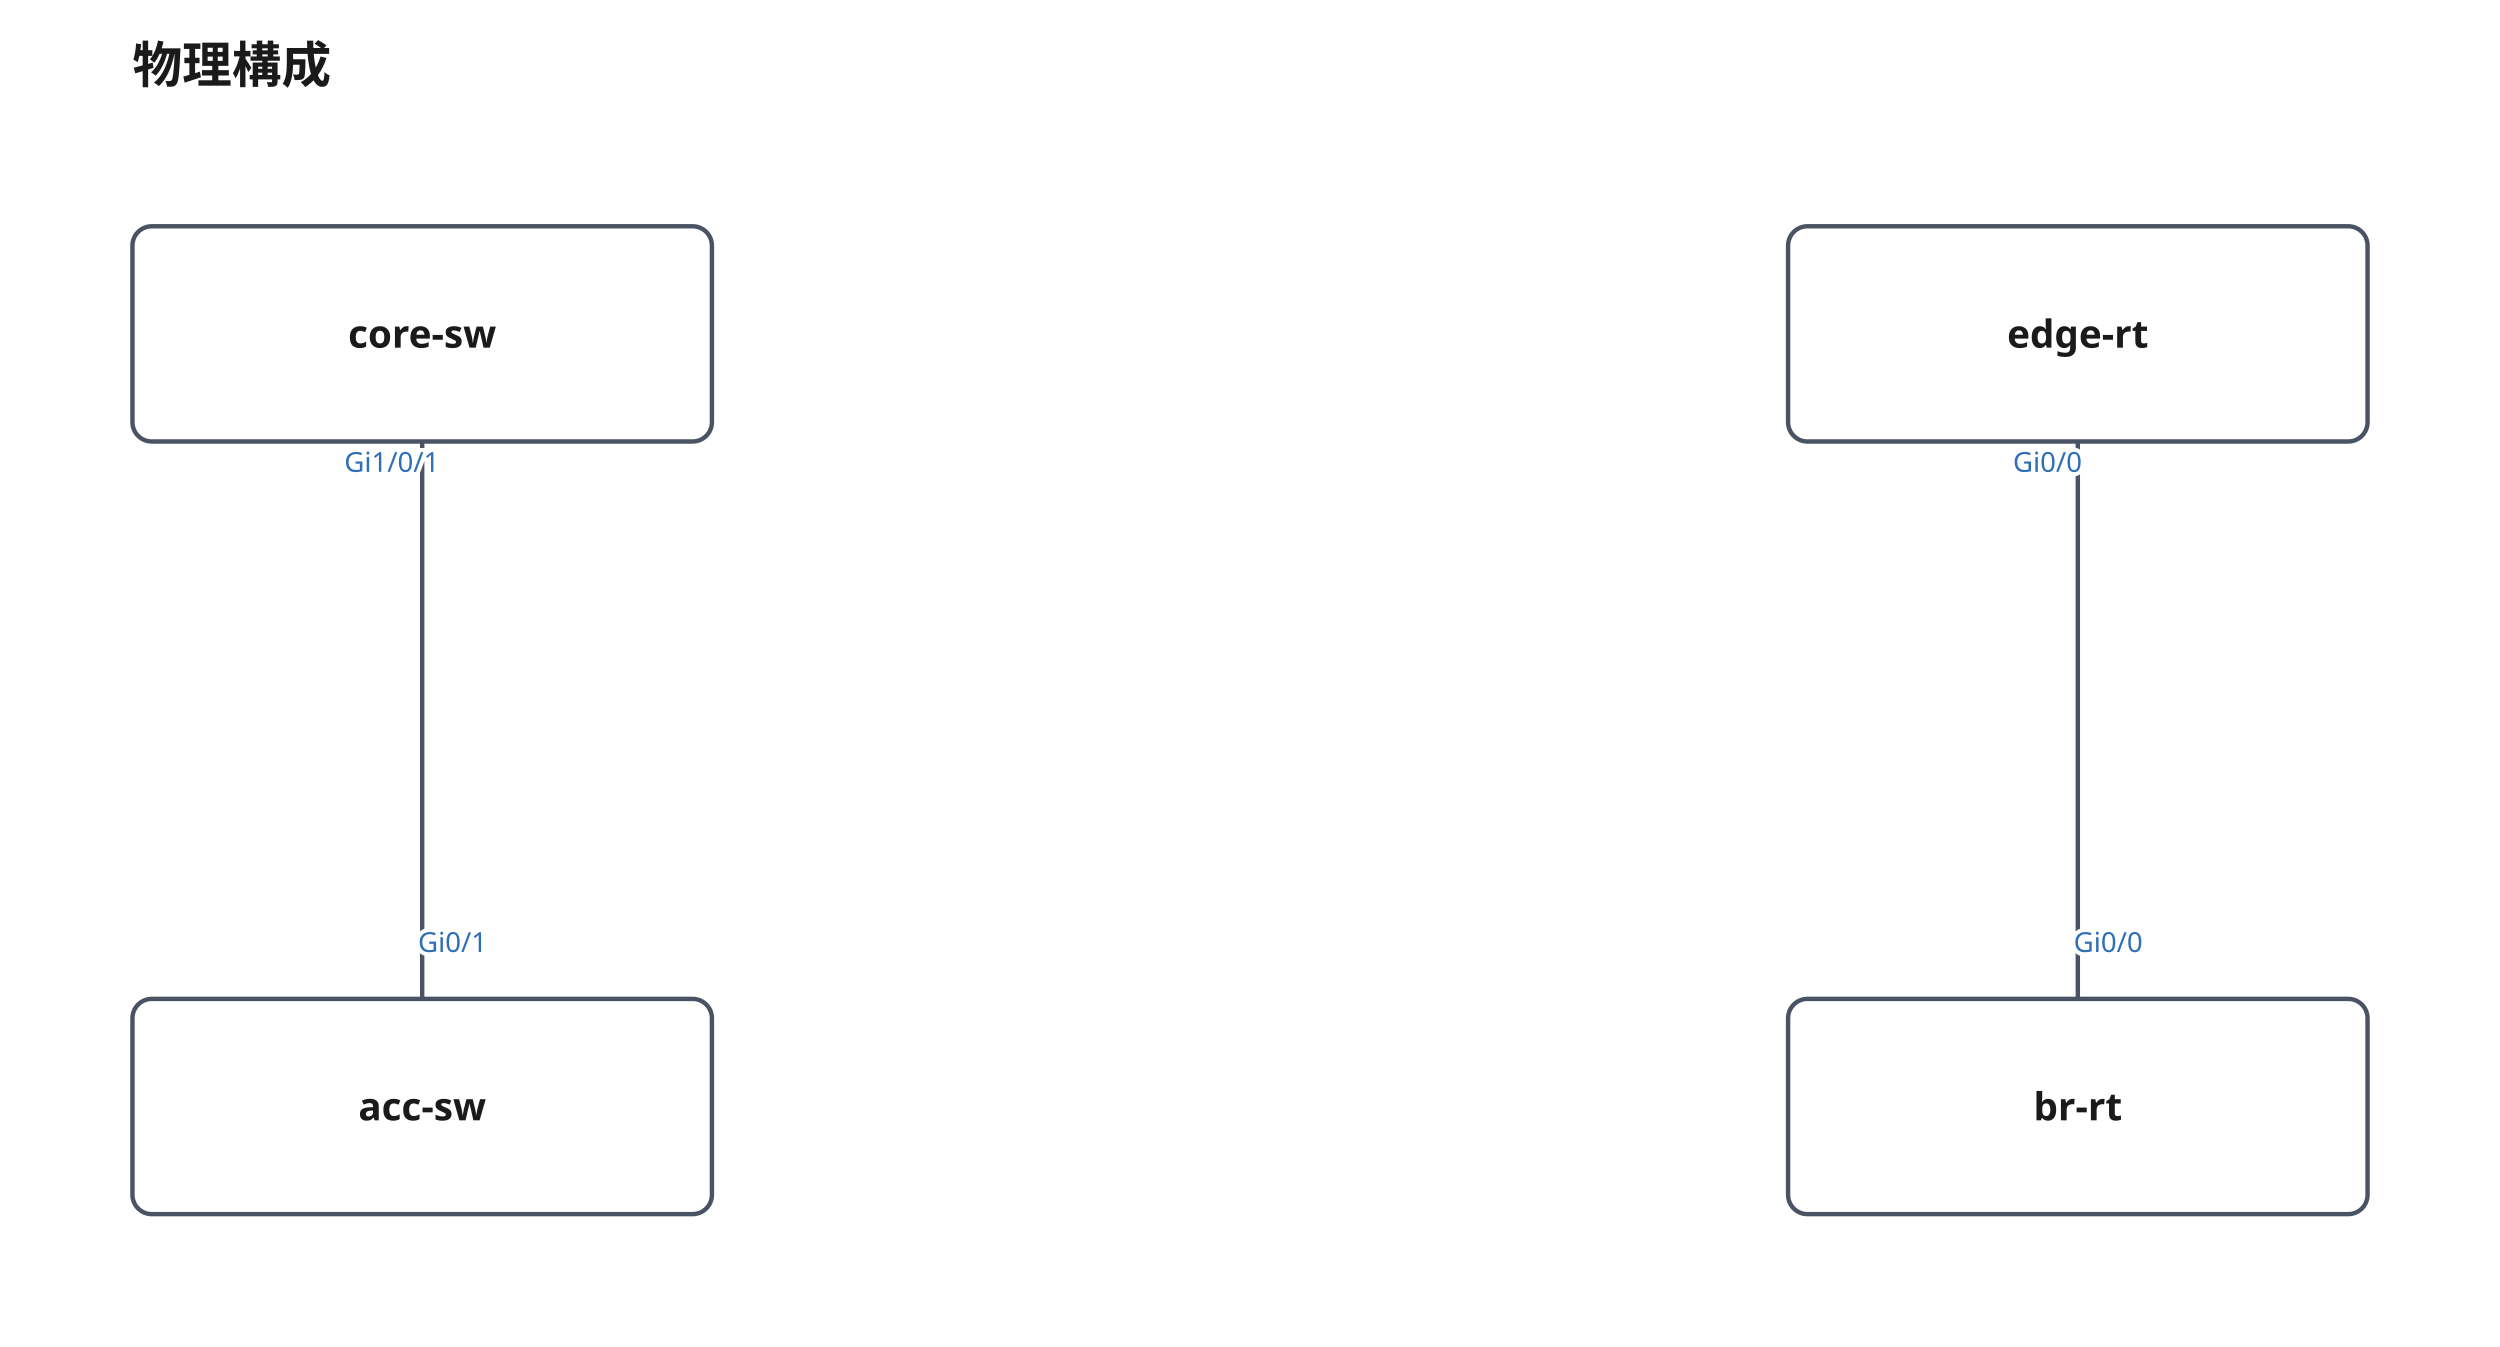
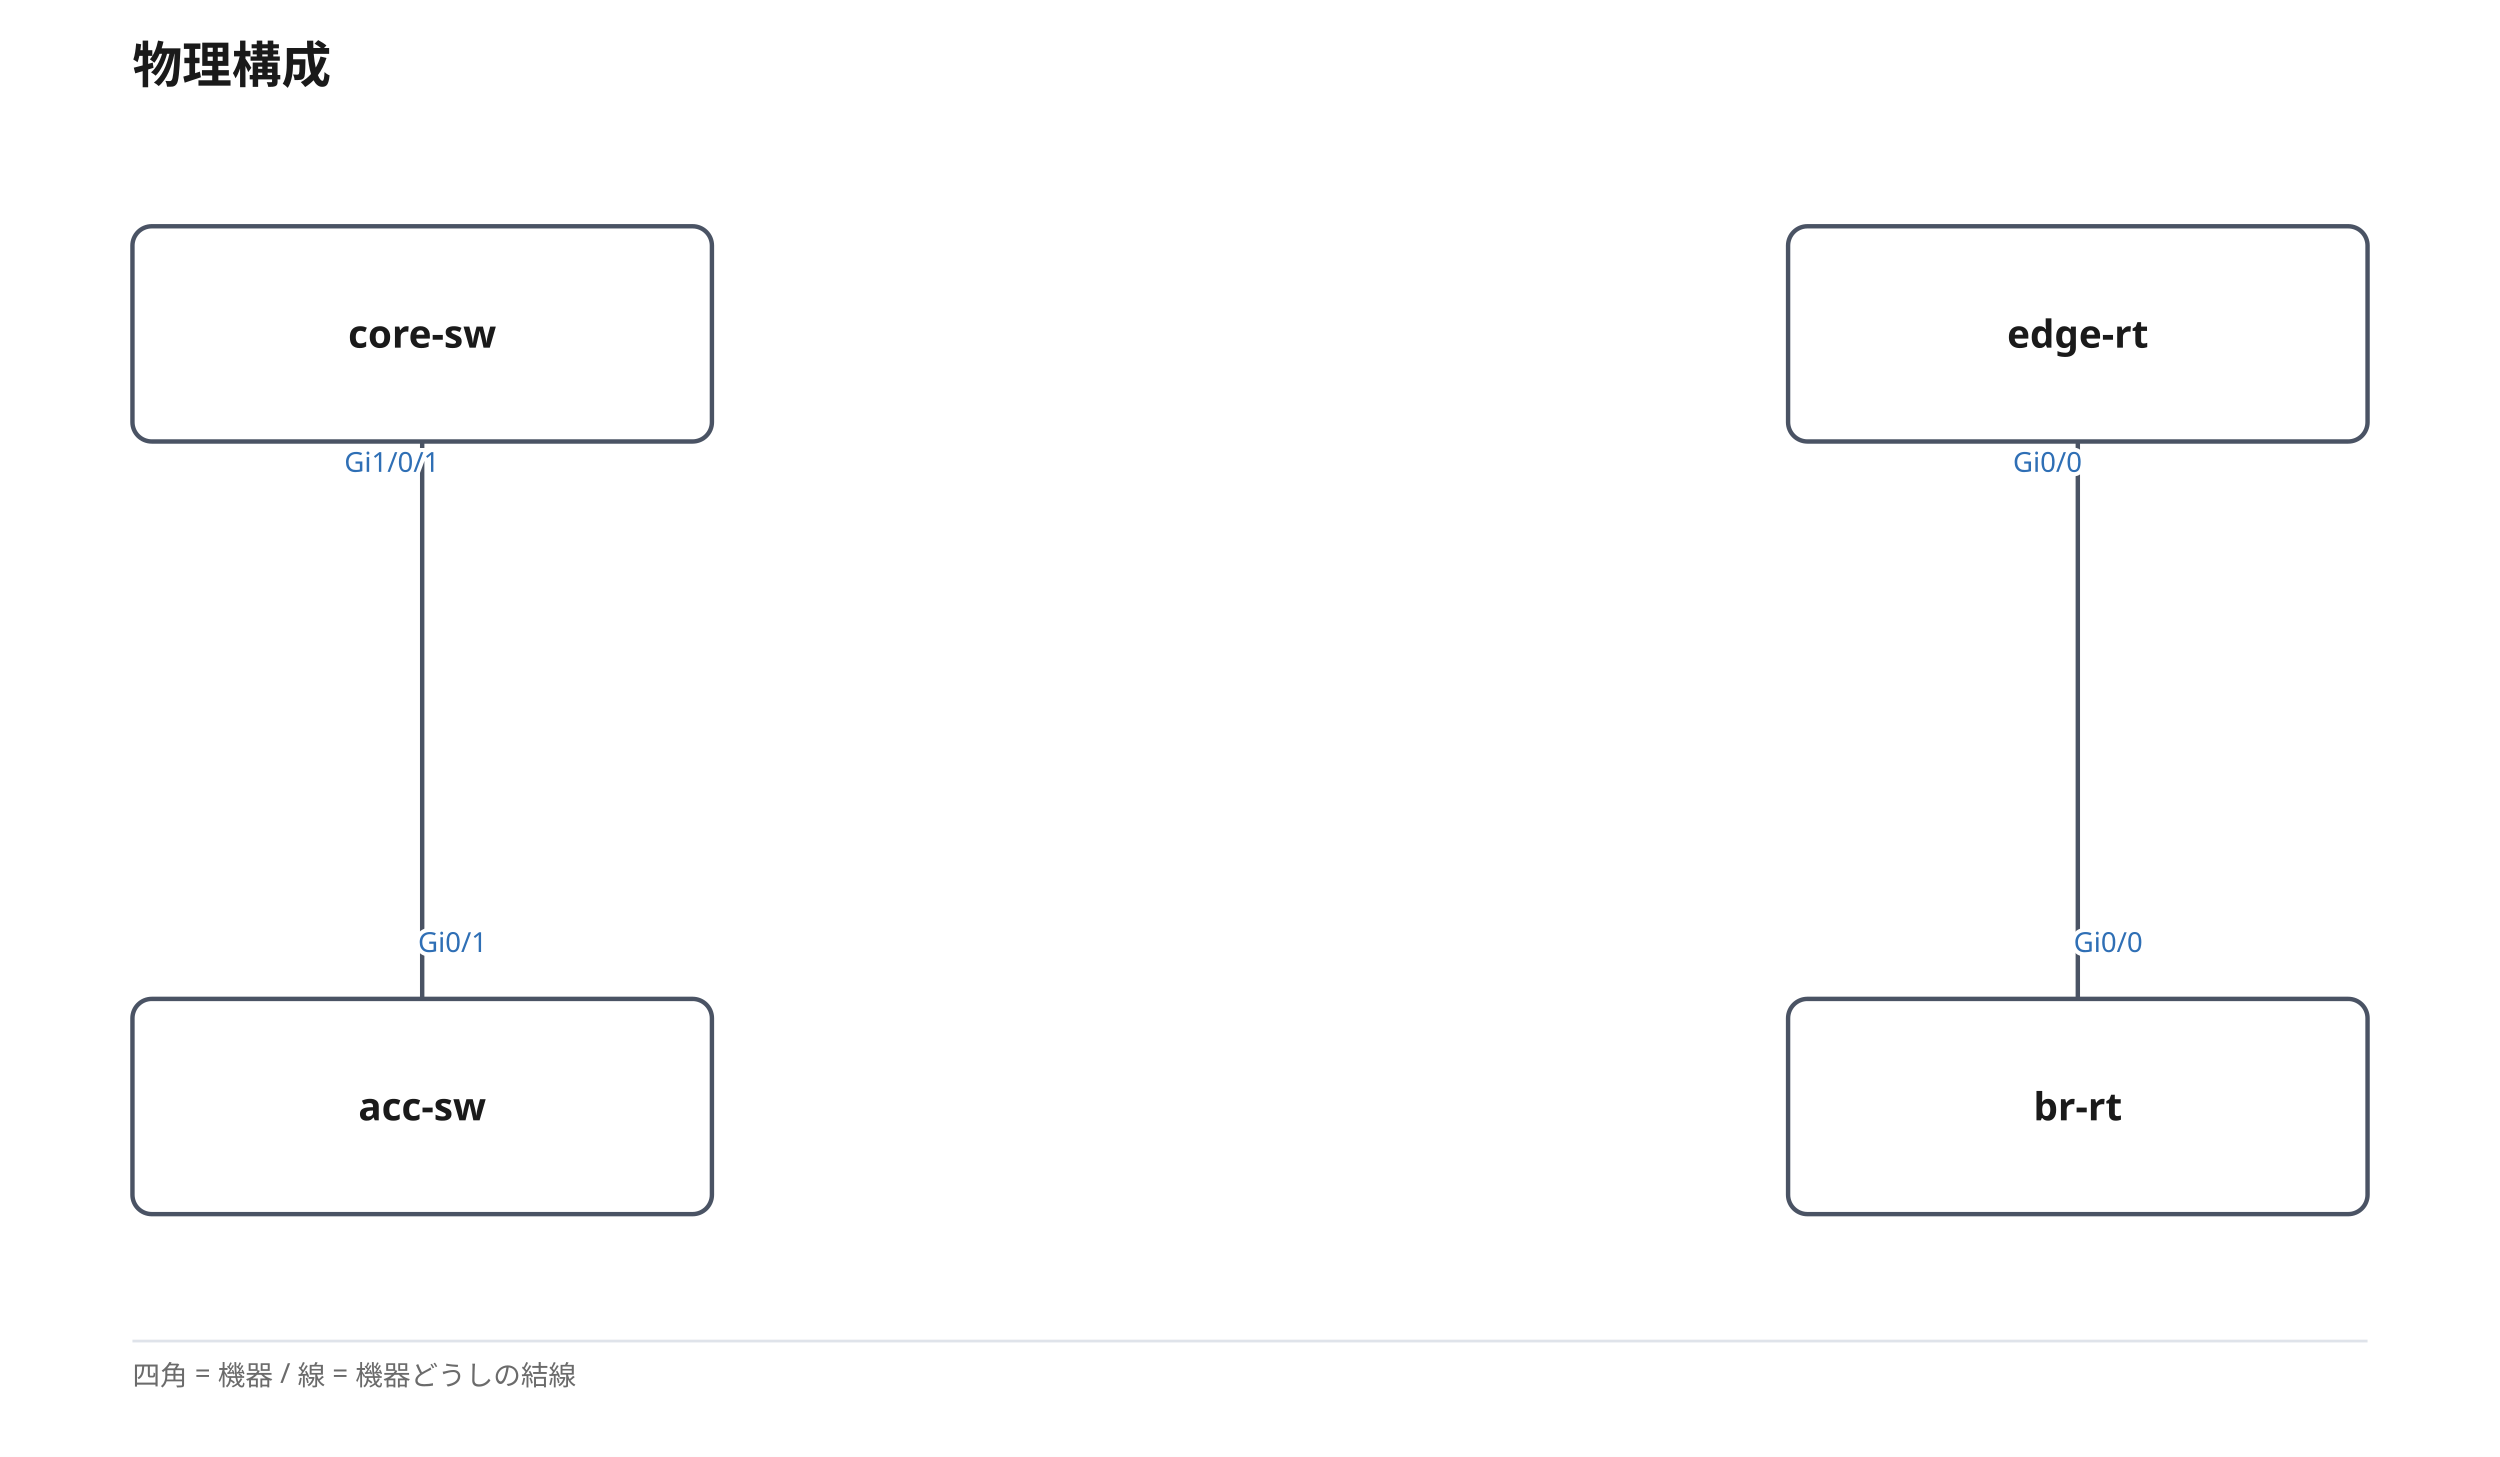
- <svg xmlns="http://www.w3.org/2000/svg" width="906" height="488" viewBox="0 0 906 488" font-family="'Yu Gothic', 'Hiragino Kaku Gothic ProN', Meiryo, 'Noto Sans JP', sans-serif">
+ <svg xmlns="http://www.w3.org/2000/svg" width="906" height="528" viewBox="0 0 906 528" font-family="'Yu Gothic', 'Hiragino Kaku Gothic ProN', Meiryo, 'Noto Sans JP', sans-serif">
  <rect width="100%" height="100%" fill="#ffffff" />
  <text x="48" y="30" font-size="18" font-weight="700" fill="#1a1a1a">物理構成</text>
  <polyline points="153,160 153,362" fill="none" stroke="#4a5364" stroke-width="1.6" />
  <text class="port-label" x="142.0" y="171.0" font-size="10" fill="#2f6fb5" text-anchor="middle" paint-order="stroke" stroke="#ffffff" stroke-width="3">Gi1/0/1</text>
  <text class="port-label" x="164.0" y="345.0" font-size="10" fill="#2f6fb5" text-anchor="middle" paint-order="stroke" stroke="#ffffff" stroke-width="3">Gi0/1</text>
  <polyline points="753,160 753,362" fill="none" stroke="#4a5364" stroke-width="1.6" />
  <text class="port-label" x="742.0" y="171.0" font-size="10" fill="#2f6fb5" text-anchor="middle" paint-order="stroke" stroke="#ffffff" stroke-width="3">Gi0/0</text>
  <text class="port-label" x="764.0" y="345.0" font-size="10" fill="#2f6fb5" text-anchor="middle" paint-order="stroke" stroke="#ffffff" stroke-width="3">Gi0/0</text>
  <g>
    <rect x="48" y="82" width="210" height="78" rx="7" fill="#ffffff" stroke="#4a5364" stroke-width="1.6" />
    <text x="153" y="126" font-size="14" font-weight="700" fill="#1a1a1a" text-anchor="middle">core-sw</text>
  </g>
  <g>
    <rect x="48" y="362" width="210" height="78" rx="7" fill="#ffffff" stroke="#4a5364" stroke-width="1.6" />
    <text x="153" y="406" font-size="14" font-weight="700" fill="#1a1a1a" text-anchor="middle">acc-sw</text>
  </g>
  <g>
    <rect x="648" y="82" width="210" height="78" rx="7" fill="#ffffff" stroke="#4a5364" stroke-width="1.6" />
    <text x="753" y="126" font-size="14" font-weight="700" fill="#1a1a1a" text-anchor="middle">edge-rt</text>
  </g>
  <g>
    <rect x="648" y="362" width="210" height="78" rx="7" fill="#ffffff" stroke="#4a5364" stroke-width="1.6" />
    <text x="753" y="406" font-size="14" font-weight="700" fill="#1a1a1a" text-anchor="middle">br-rt</text>
  </g>
+   <line x1="48" y1="486" x2="858" y2="486" stroke="#dfe3ea" stroke-width="1" />
+   <text x="48" y="502" font-size="10" fill="#6b6b6b">四角 = 機器 / 線 = 機器どうしの結線</text>
</svg>
